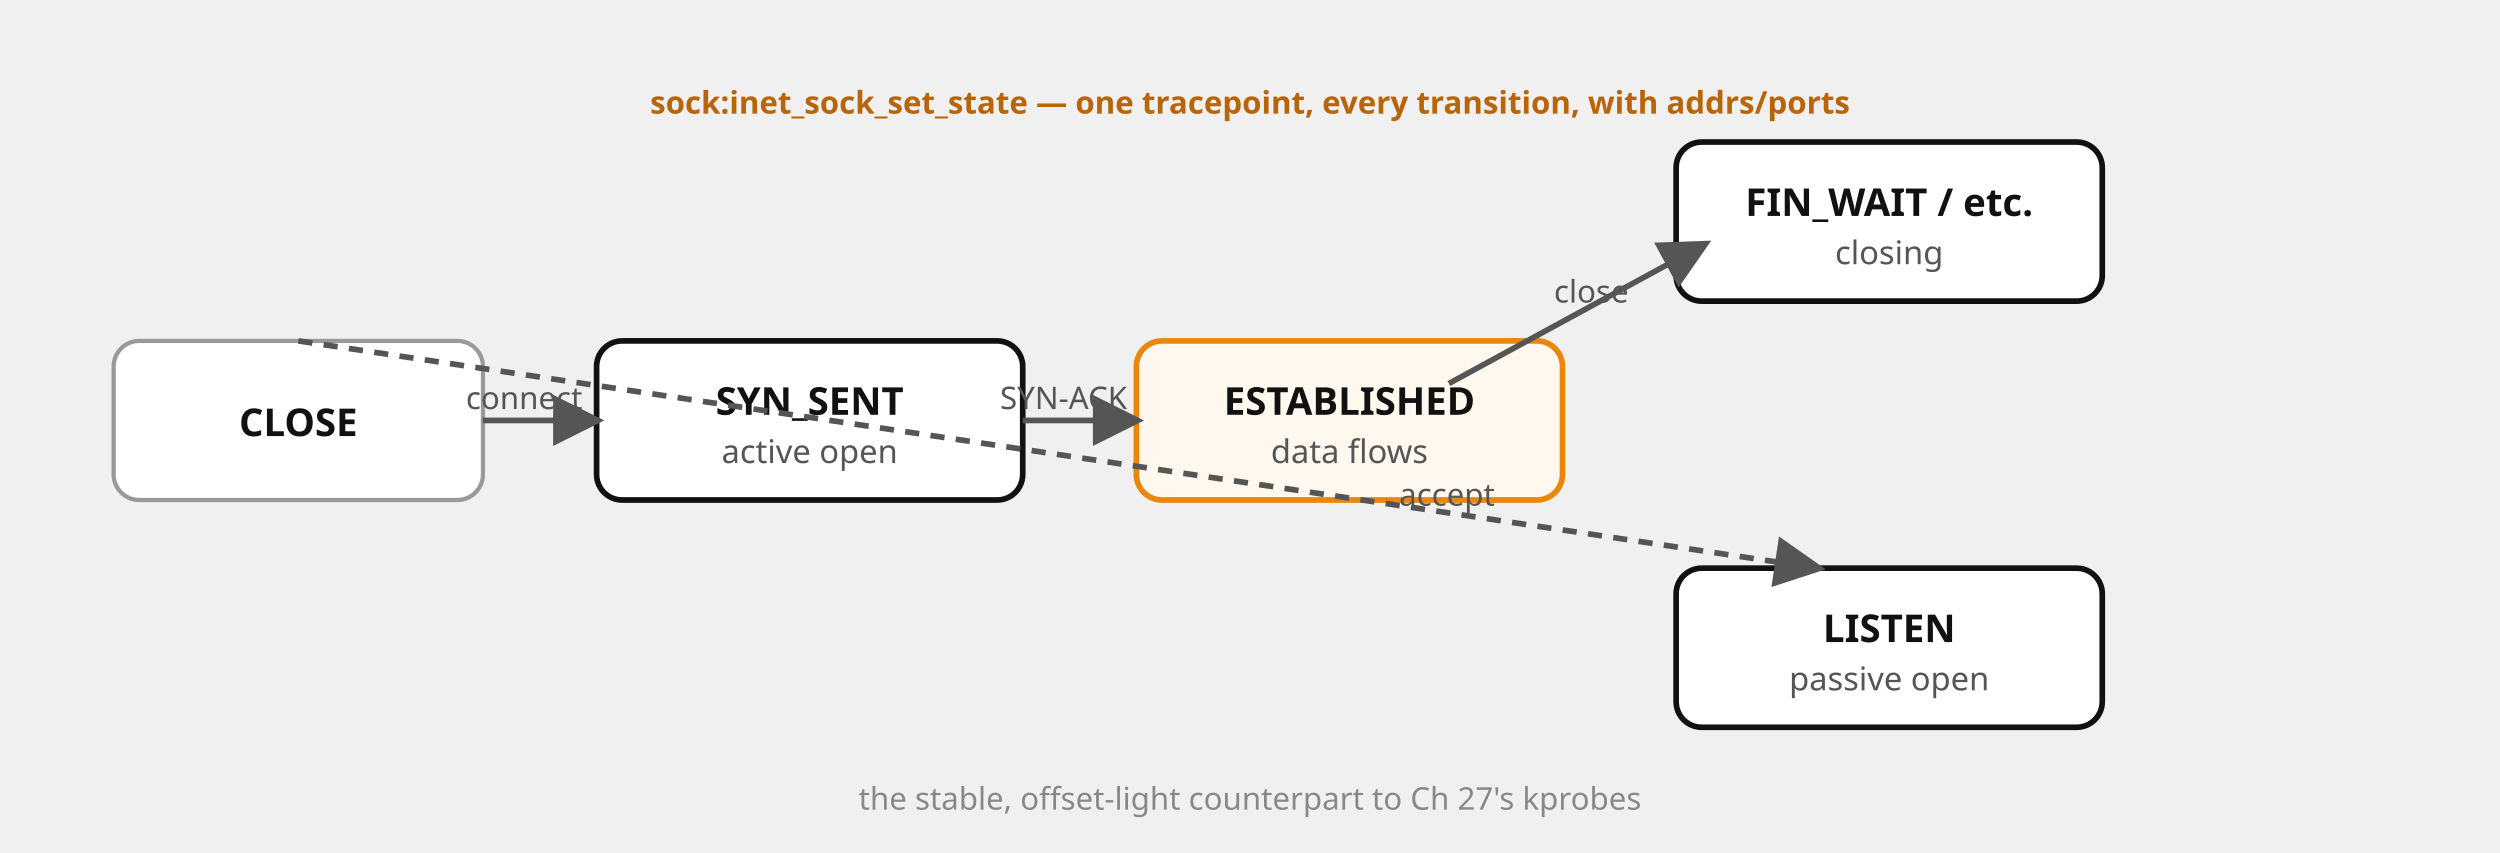
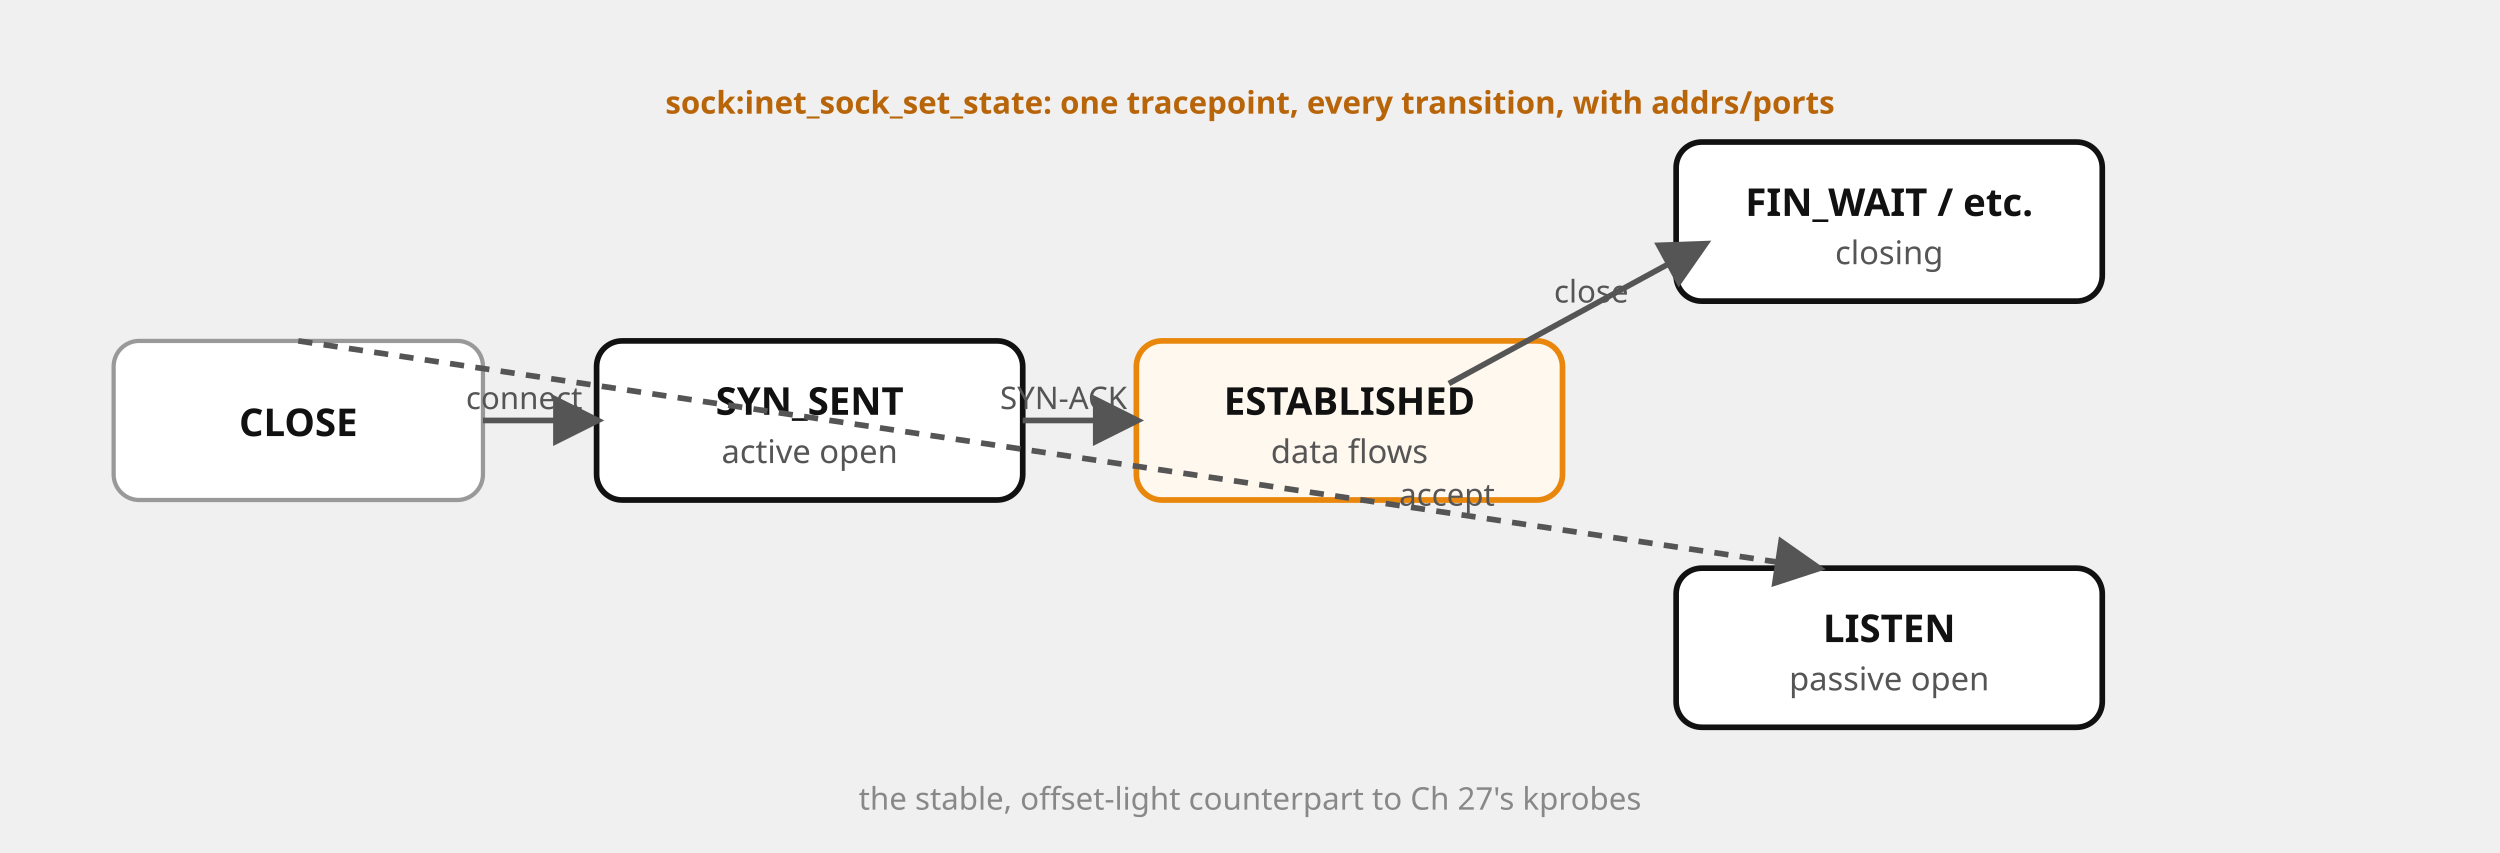
<svg xmlns="http://www.w3.org/2000/svg" viewBox="0 0 880 300" font-family="'Red Hat Text', system-ui, sans-serif" role="img">
  <defs>
    <marker id="a" viewBox="0 0 10 10" refX="8.5" refY="5" markerWidth="9" markerHeight="9" orient="auto-start-reverse">
      <path d="M0,0 L10,5 L0,10 z" fill="#555" />
    </marker>
    <marker id="am" viewBox="0 0 10 10" refX="8.5" refY="5" markerWidth="9" markerHeight="9" orient="auto-start-reverse">
      <path d="M0,0 L10,5 L0,10 z" fill="#b8650a" />
    </marker>
  </defs>
  <rect x="40" y="120" width="130" height="56" rx="9" fill="#ffffff" stroke="#999999" stroke-width="1.5" />
  <text x="105.0" y="153.5" font-size="13.5" font-weight="700" fill="#111111" text-anchor="middle">CLOSE</text>
  <rect x="210" y="120" width="150" height="56" rx="9" fill="#ffffff" stroke="#111111" stroke-width="2" />
  <text x="285.0" y="146.0" font-size="13.5" font-weight="700" fill="#111111" text-anchor="middle">SYN_SENT</text>
  <text x="285.0" y="163.0" font-size="11.5" fill="#555555" text-anchor="middle">active open</text>
  <rect x="400" y="120" width="150" height="56" rx="9" fill="#fff8ef" stroke="#e8870c" stroke-width="2" />
  <text x="475.0" y="146.0" font-size="13.5" font-weight="700" fill="#111111" text-anchor="middle">ESTABLISHED</text>
  <text x="475.0" y="163.0" font-size="11.5" fill="#555555" text-anchor="middle">data flows</text>
  <rect x="590" y="50" width="150" height="56" rx="9" fill="#ffffff" stroke="#111111" stroke-width="2" />
  <text x="665.0" y="76.0" font-size="13.5" font-weight="700" fill="#111111" text-anchor="middle">FIN_WAIT / etc.</text>
  <text x="665.0" y="93.0" font-size="11.5" fill="#555555" text-anchor="middle">closing</text>
  <rect x="590" y="200" width="150" height="56" rx="9" fill="#ffffff" stroke="#111111" stroke-width="2" />
  <text x="665.0" y="226.0" font-size="13.5" font-weight="700" fill="#111111" text-anchor="middle">LISTEN</text>
  <text x="665.0" y="243.0" font-size="11.5" fill="#555555" text-anchor="middle">passive open</text>
-   <text x="440" y="40" font-size="11" fill="#b8650a" text-anchor="middle" font-weight="700">sock:inet_sock_set_state — one tracepoint, every transition, with addrs/ports</text>
+   <text x="440" y="40" font-size="11" fill="#b8650a" text-anchor="middle" font-weight="700">sock:inet_sock_set_state: one tracepoint, every transition, with addrs/ports</text>
  <text x="440" y="285" font-size="11" fill="#888" text-anchor="middle">the stable, offset-light counterpart to Ch 27's kprobes</text>
  <path d="M170,148 L210,148" fill="none" stroke="#555" stroke-width="2" marker-end="url(#a)" />
  <text x="164.0" y="144.0" font-size="11" fill="#555">connect</text>
  <path d="M360,148 L400,148" fill="none" stroke="#555" stroke-width="2" marker-end="url(#a)" />
  <text x="352.0" y="144.0" font-size="11" fill="#555">SYN-ACK</text>
  <path d="M510,135 L600,86" fill="none" stroke="#555" stroke-width="2" marker-end="url(#a)" />
  <text x="547.0" y="106.5" font-size="11" fill="#555">close</text>
  <path d="M105,120 L640,200" fill="none" stroke="#555" stroke-width="2" stroke-dasharray="5 4" marker-end="url(#a)" />
  <text x="492.5" y="178.0" font-size="11" fill="#555">accept</text>
</svg>
